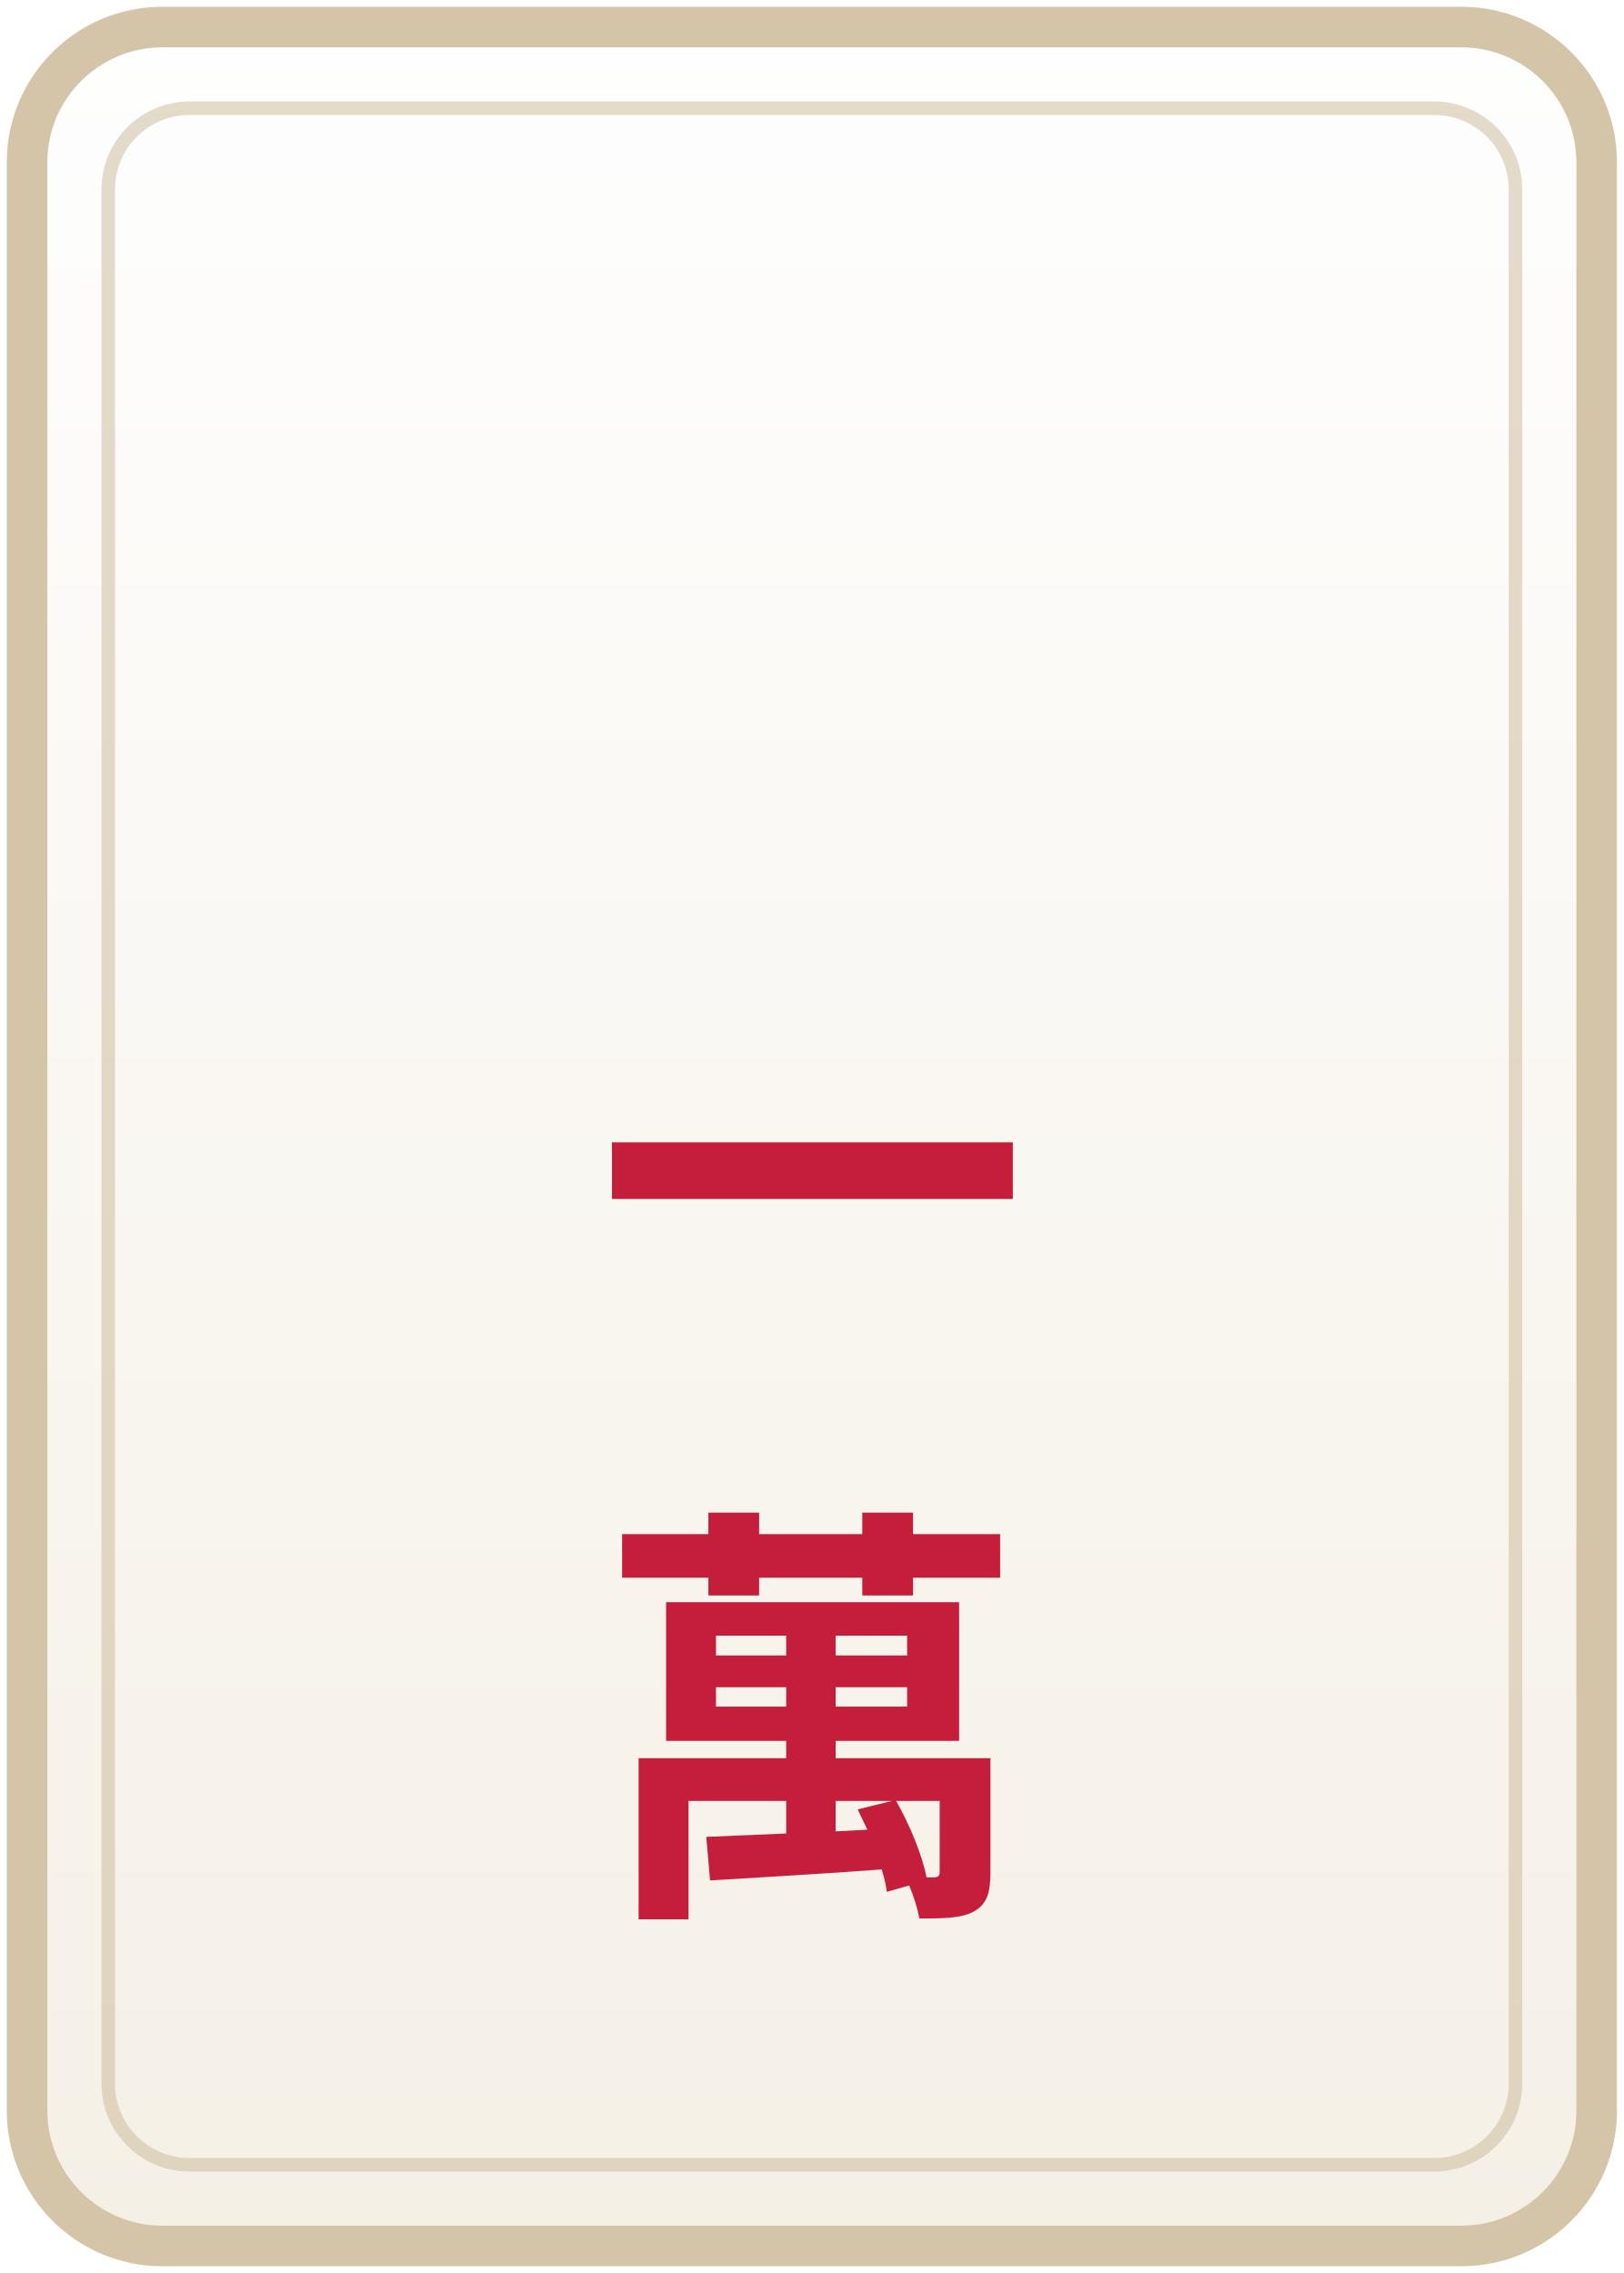
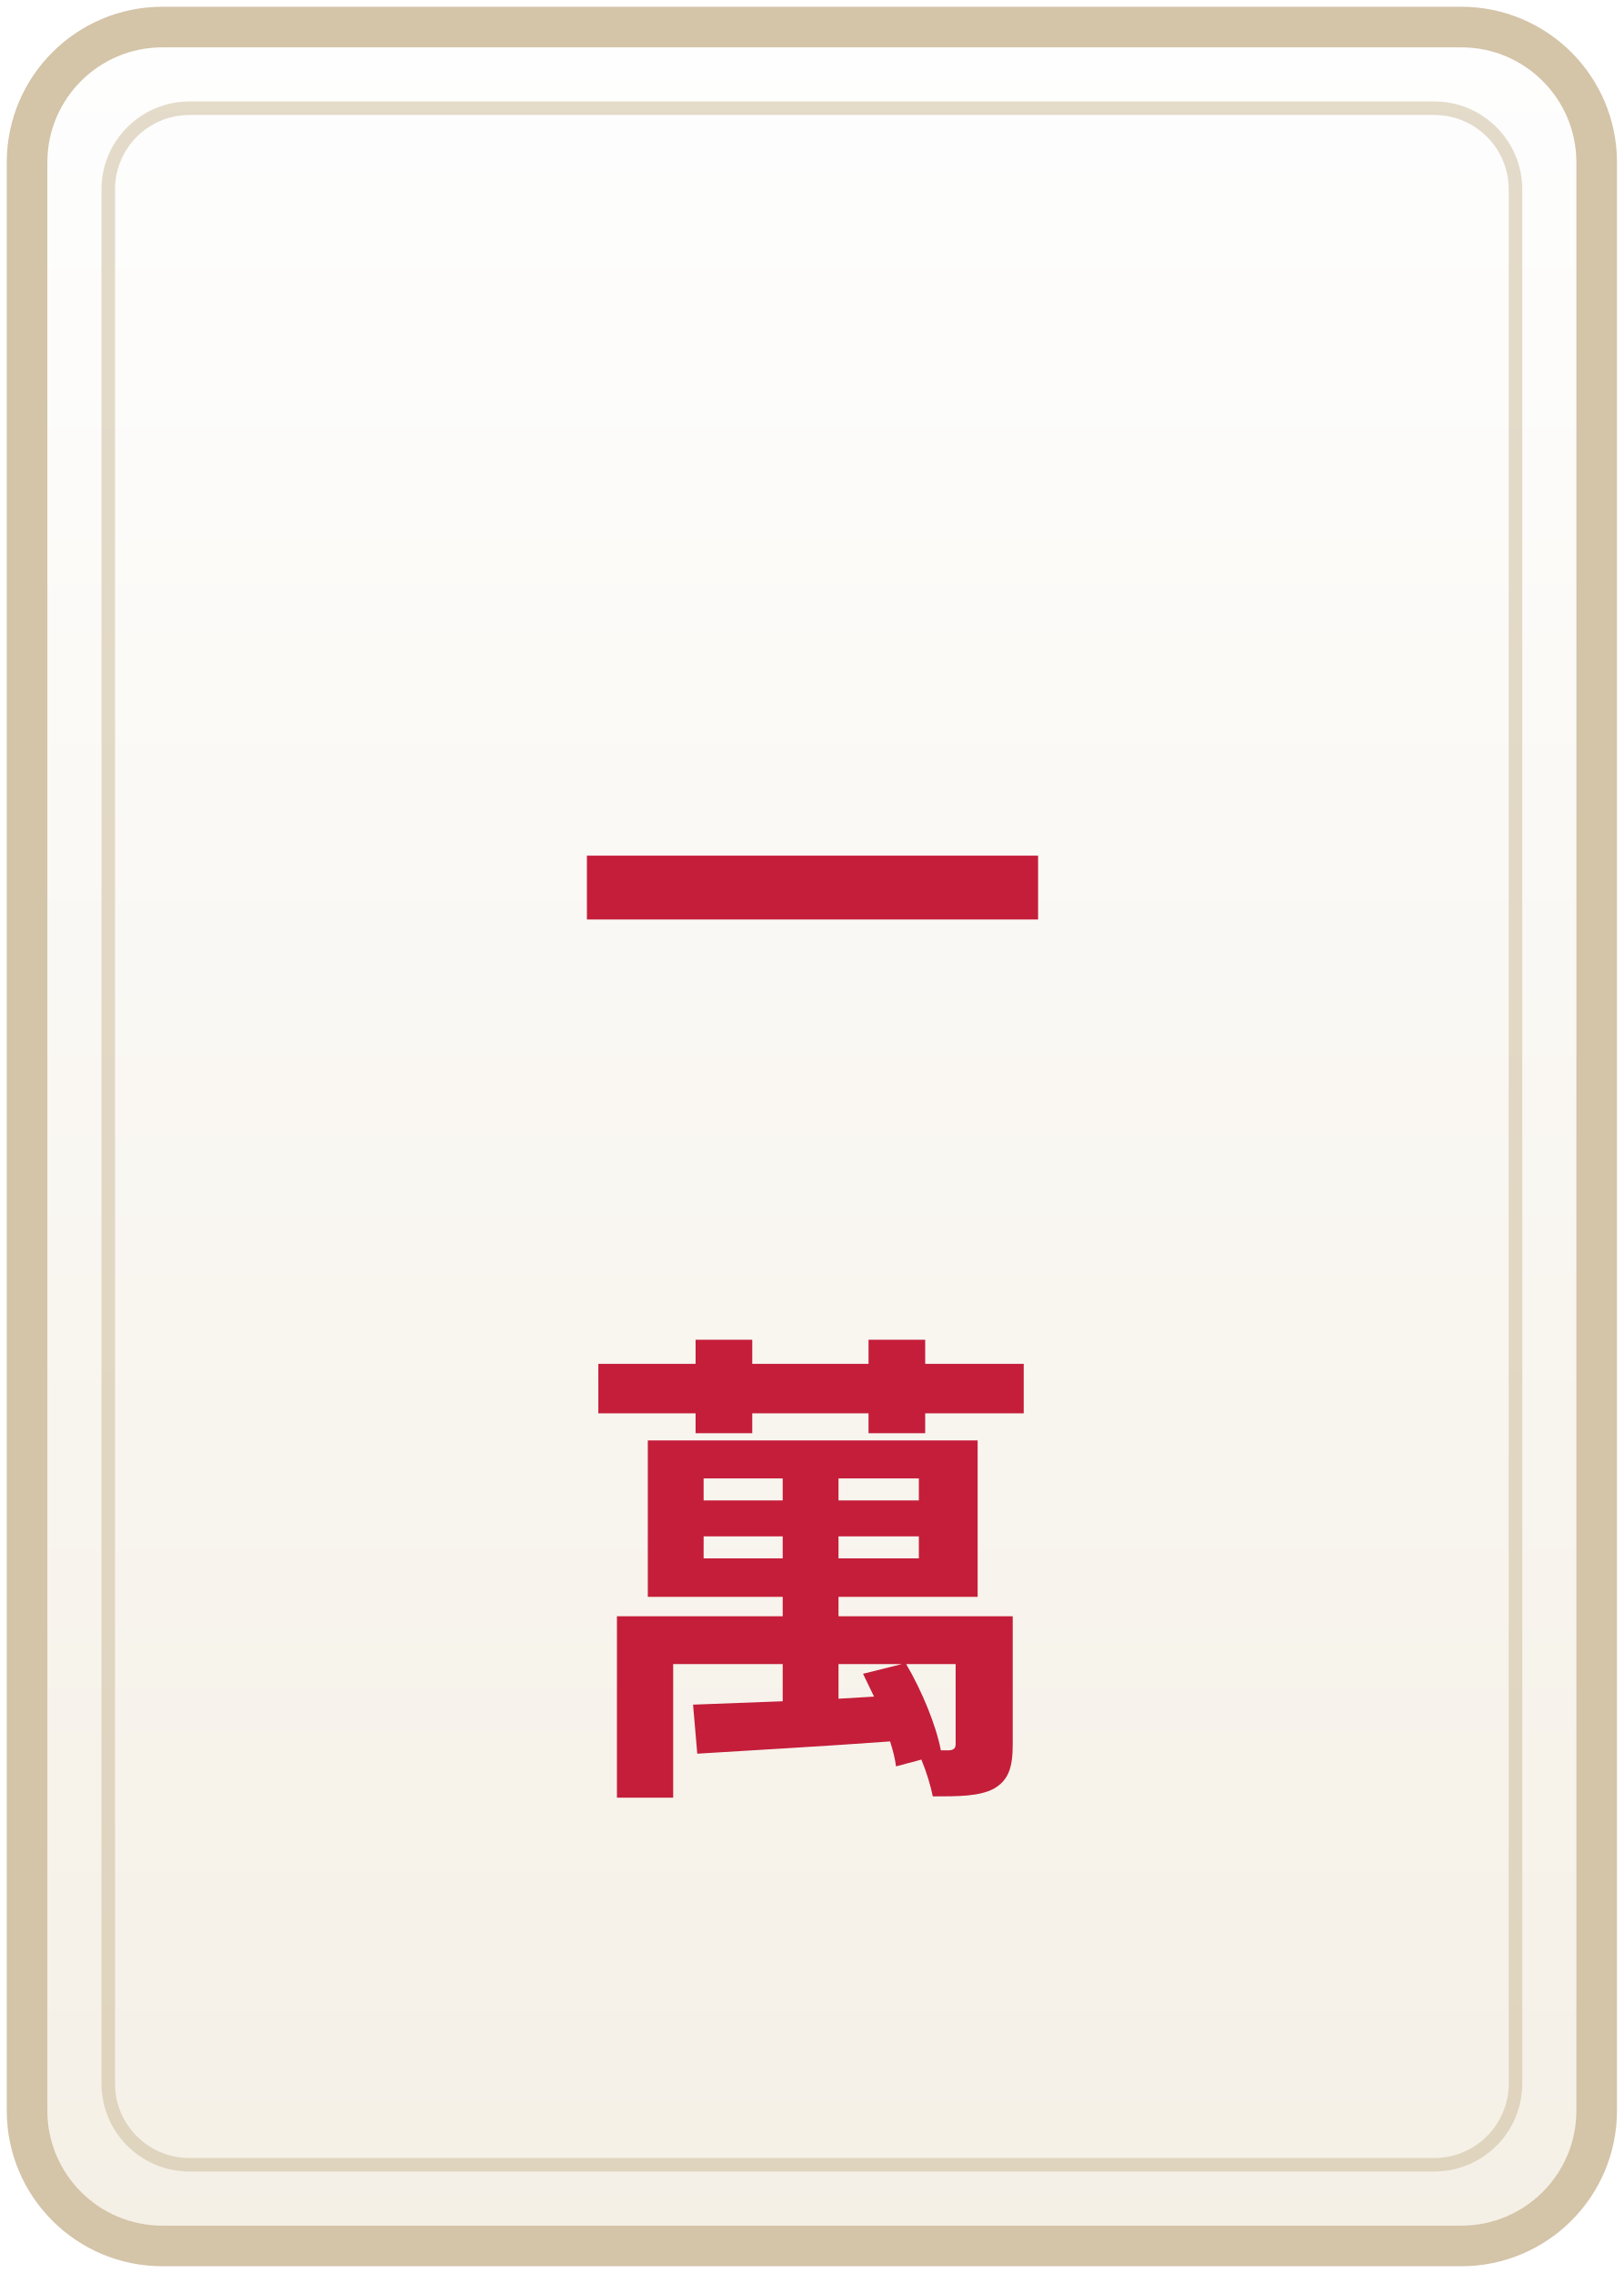
<svg xmlns="http://www.w3.org/2000/svg" width="60" height="84" viewBox="0 0 60 84">
  <defs>
    <linearGradient id="tileBg" x1="0%" y1="0%" x2="0%" y2="100%">
      <stop offset="0%" style="stop-color:#fefefe;stop-opacity:1" />
      <stop offset="100%" style="stop-color:#f5f0e6;stop-opacity:1" />
    </linearGradient>
  </defs>
  <rect x="1" y="1" width="58" height="82" rx="5" fill="url(#tileBg)" stroke="#d4c4a8" stroke-width="1.5" />
  <rect x="4" y="4" width="52" height="76" rx="3" fill="none" stroke="#c9b896" stroke-width="0.5" opacity="0.5" />
  <g transform="translate(30, 42)">
-     <text x="0" y="5" font-size="16" font-weight="bold" fill="#c41e3a" text-anchor="middle" writing-mode="tb" font-family="Arial, sans-serif">一</text>
-     <text x="0" y="25" font-size="16" font-weight="bold" fill="#c41e3a" text-anchor="middle" writing-mode="tb" font-family="Arial, sans-serif">萬</text>
+     <text x="0" y="-5" font-size="18" font-weight="bold" fill="#c41e3a" text-anchor="middle" writing-mode="tb" font-family="Microsoft JhengHei, Arial, sans-serif">一</text>
+     <text x="0" y="20" font-size="18" font-weight="bold" fill="#c41e3a" text-anchor="middle" writing-mode="tb" font-family="Microsoft JhengHei, Arial, sans-serif">萬</text>
  </g>
</svg>
